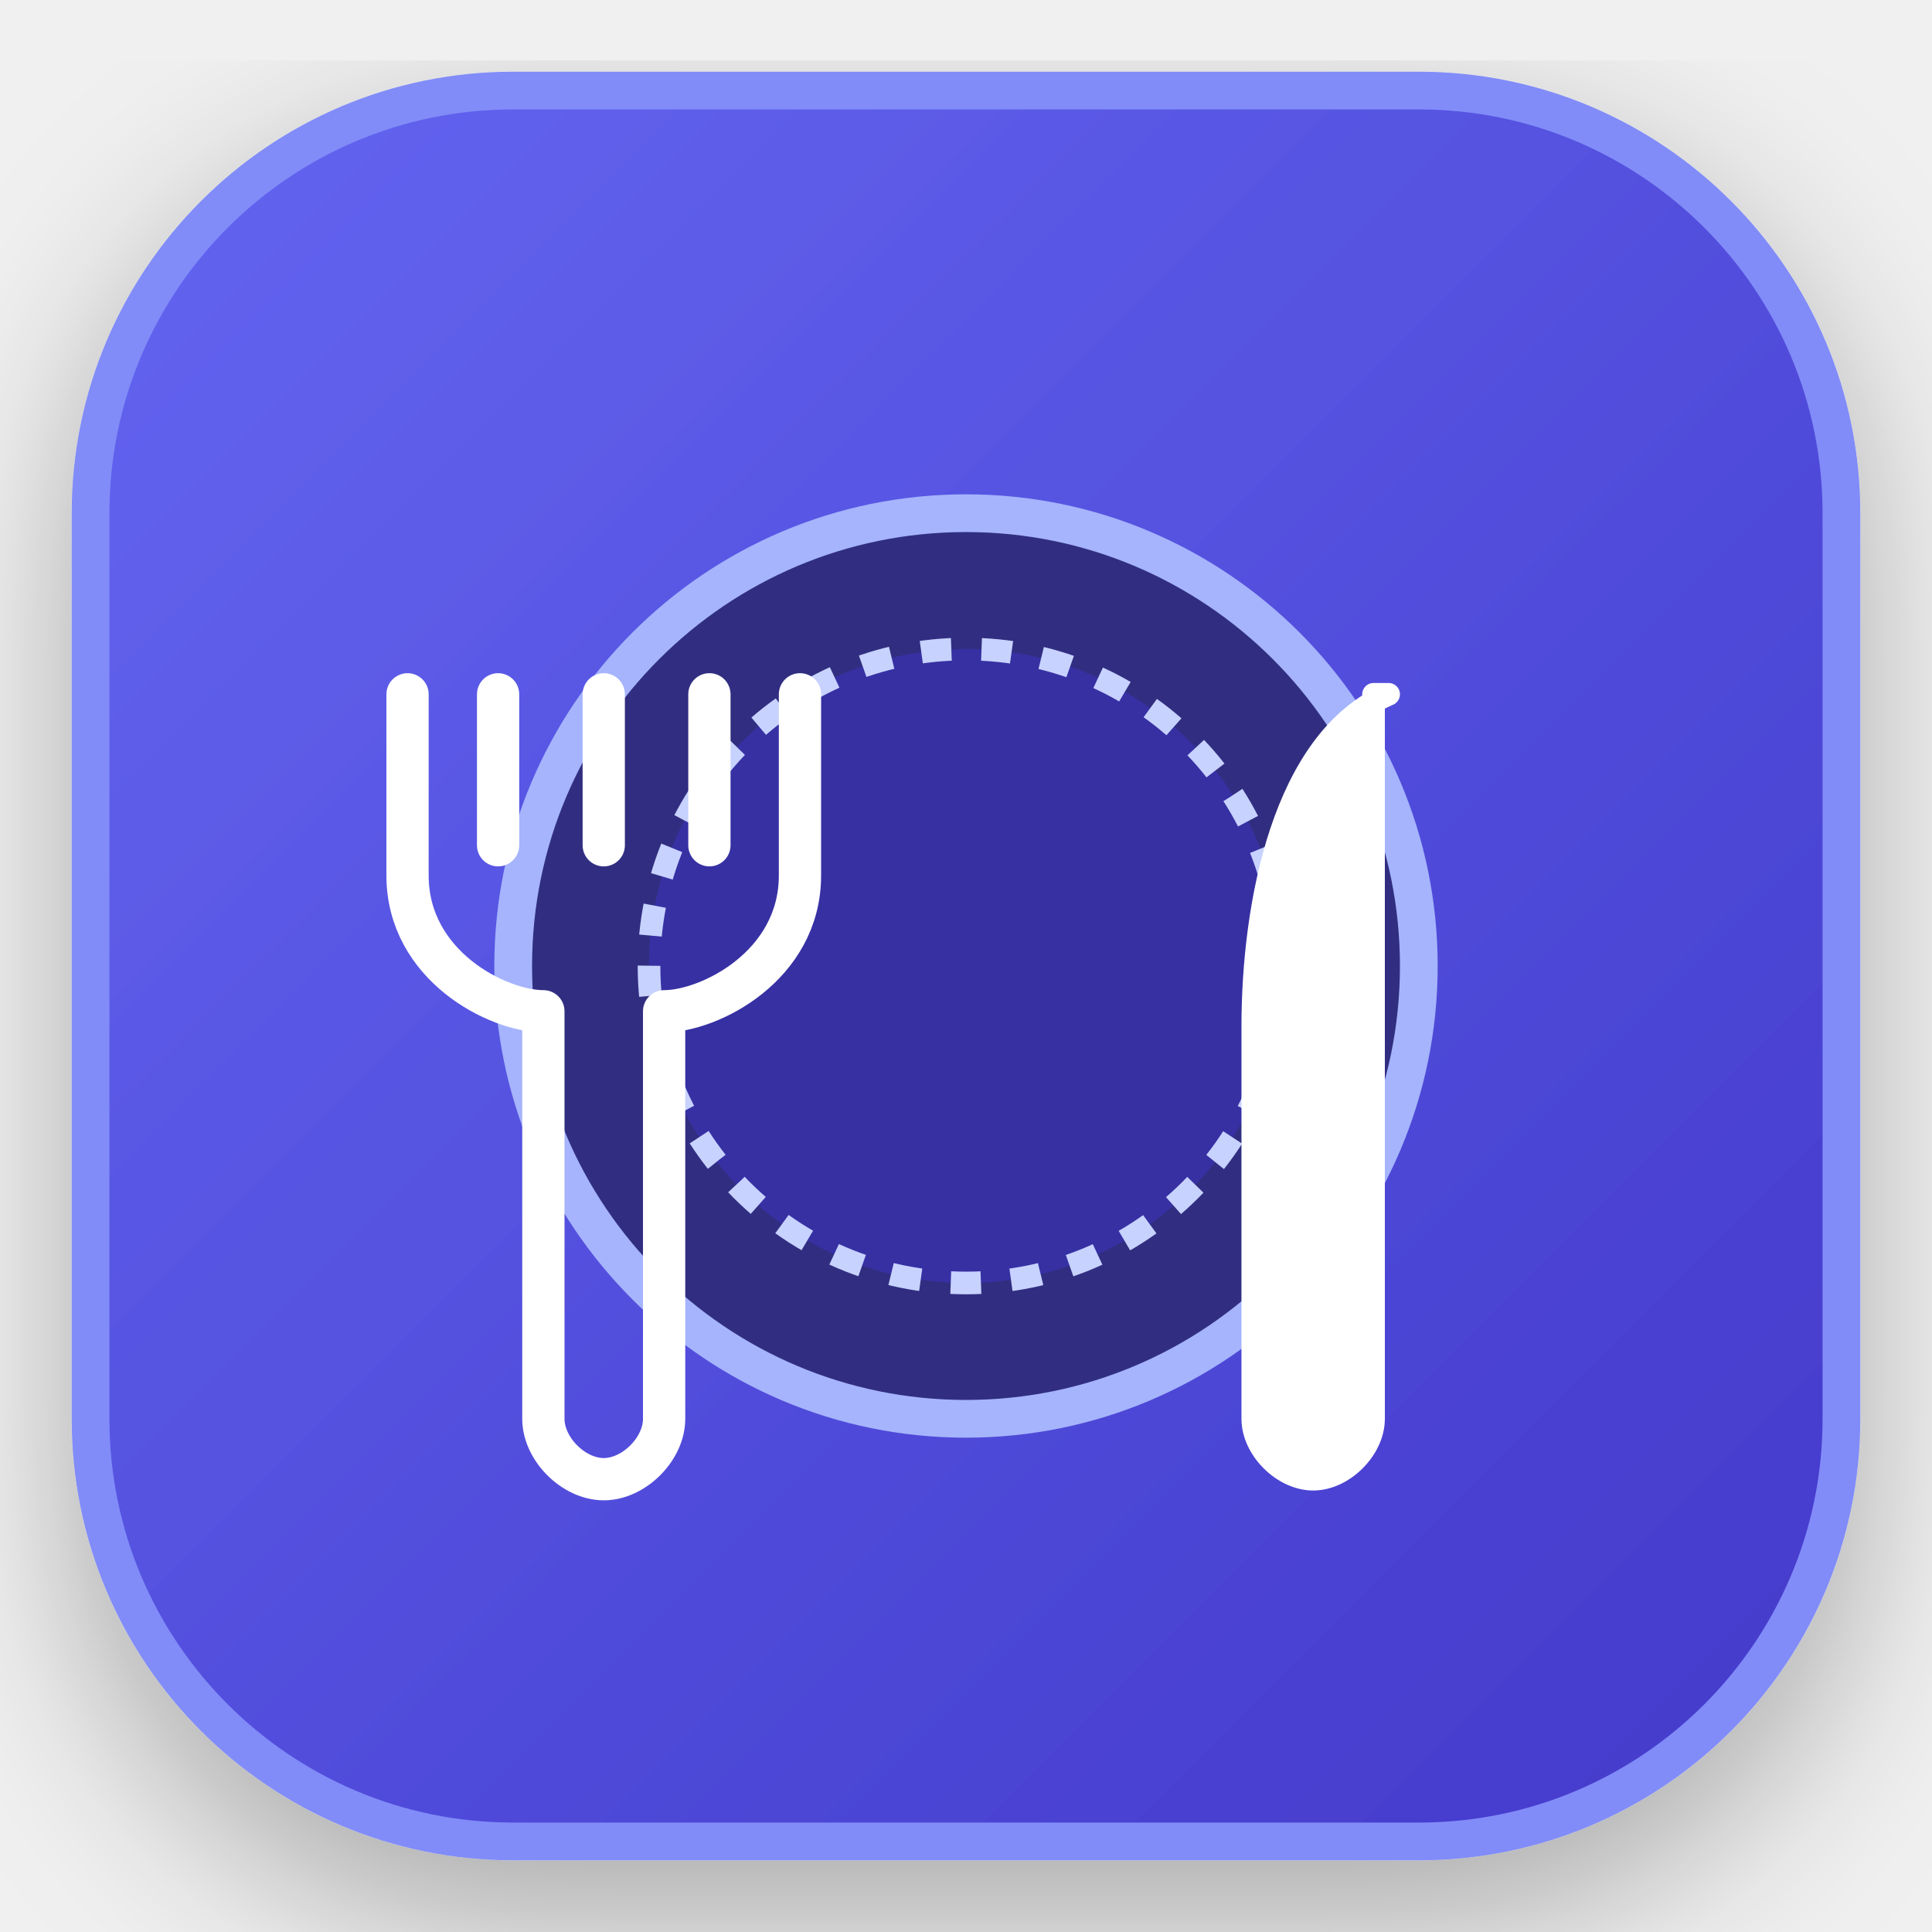
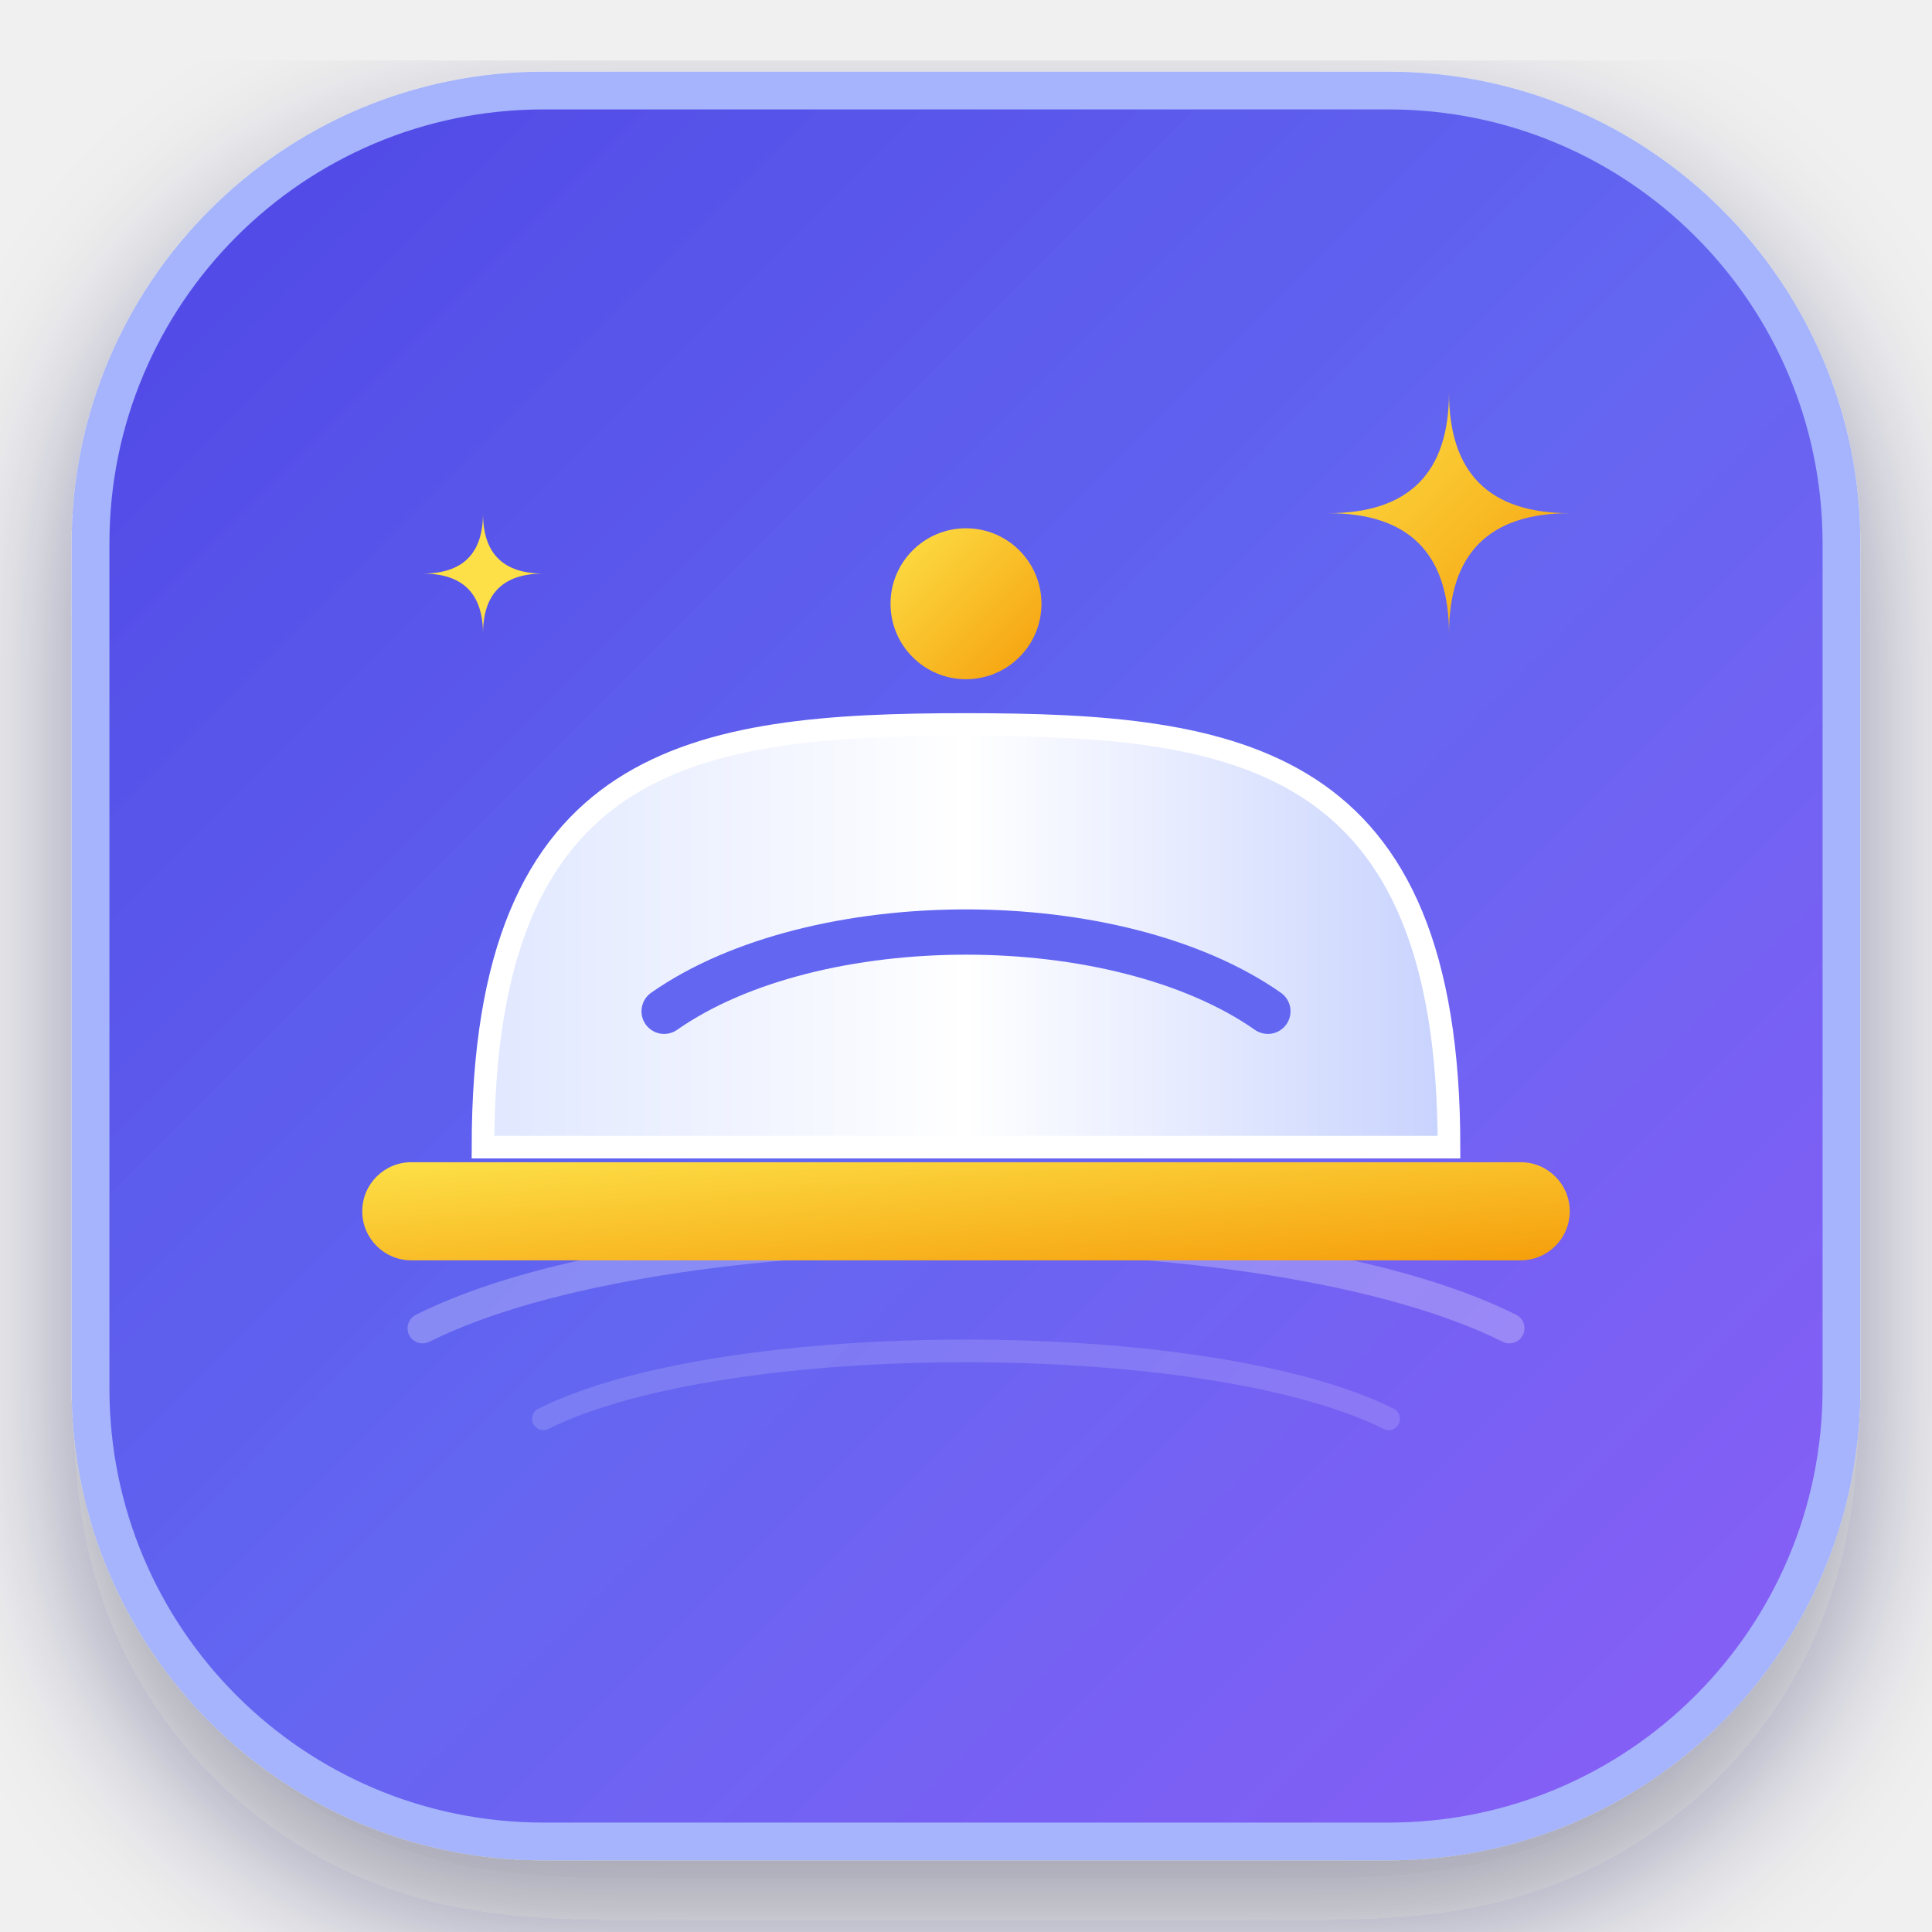
<svg xmlns="http://www.w3.org/2000/svg" viewBox="0 0 128 128" width="128" height="128">
  <defs>
-     <linearGradient id="dfGrad" x1="0%" y1="0%" x2="100%" y2="100%">
-       <stop offset="0%" stop-color="#6366F1" />
-       <stop offset="100%" stop-color="#4338CA" />
+     <linearGradient id="bgGrad" x1="0%" y1="0%" x2="100%" y2="100%">
+       <stop offset="0%" stop-color="#4F46E5" />
+       <stop offset="50%" stop-color="#6366F1" />
+       <stop offset="100%" stop-color="#8B5CF6" />
    </linearGradient>
-     <filter id="shadow" x="-20%" y="-20%" width="140%" height="140%">
-       <feDropShadow dx="0" dy="4" stdDeviation="6" flood-color="#000000" flood-opacity="0.3" />
+     <linearGradient id="goldGrad" x1="0%" y1="0%" x2="100%" y2="100%">
+       <stop offset="0%" stop-color="#FDE047" />
+       <stop offset="100%" stop-color="#F59E0B" />
+     </linearGradient>
+     <linearGradient id="platterGrad" x1="0%" y1="0%" x2="100%" y2="0%">
+       <stop offset="0%" stop-color="#E0E7FF" />
+       <stop offset="50%" stop-color="#FFFFFF" />
+       <stop offset="100%" stop-color="#C7D2FE" />
+     </linearGradient>
+     <filter id="glow" x="-20%" y="-20%" width="140%" height="140%">
+       <feDropShadow dx="0" dy="4" stdDeviation="5" flood-color="#1E1B4B" flood-opacity="0.4" />
    </filter>
  </defs>
-   <rect x="6" y="6" width="116" height="116" rx="28" fill="url(#dfGrad)" stroke="#818CF8" stroke-width="2.5" filter="url(#shadow)" />
-   <circle cx="64" cy="64" r="30" fill="#312E81" stroke="#A5B4FC" stroke-width="2.5" />
-   <circle cx="64" cy="64" r="21" fill="#3730A3" stroke="#C7D2FE" stroke-width="1.5" stroke-dasharray="2,2" />
-   <path d="M 27 46 L 27 58 C 27 64 33 67 36 67 L 36 94 C 36 96 38 98 40 98 C 42 98 44 96 44 94 L 44 67 C 47 67 53 64 53 58 L 53 46 M 33 46 L 33 56 M 40 46 L 40 56 M 47 46 L 47 56" fill="none" stroke="#FFFFFF" stroke-width="2.8" stroke-linecap="round" stroke-linejoin="round" />
-   <path d="M 92 46 C 85 49 83 60 83 68 L 83 94 C 83 96 85 98 87 98 C 89 98 91 96 91 94 L 91 46 Z" fill="#FFFFFF" stroke="#FFFFFF" stroke-width="1.5" stroke-linejoin="round" />
+   <rect x="6" y="6" width="116" height="116" rx="30" fill="url(#bgGrad)" stroke="#A5B4FC" stroke-width="2.5" filter="url(#glow)" />
+   <path d="M 28 88 C 44 80 84 80 100 88" stroke="rgba(255,255,255,0.25)" stroke-width="2" stroke-linecap="round" fill="none" />
+   <path d="M 36 94 C 48 88 80 88 92 94" stroke="rgba(255,255,255,0.15)" stroke-width="1.5" stroke-linecap="round" fill="none" />
+   <circle cx="64" cy="40" r="5" fill="url(#goldGrad)" />
+   <path d="M 64 45 L 64 48" stroke="url(#goldGrad)" stroke-width="3" stroke-linecap="round" />
+   <path d="M 32 76 C 32 50 46 48 64 48 C 82 48 96 50 96 76 Z" fill="url(#platterGrad)" stroke="#FFFFFF" stroke-width="1.5" />
+   <rect x="24" y="77" width="80" height="6.5" rx="3.25" fill="url(#goldGrad)" />
+   <path d="M 44 67 C 54 60 74 60 84 67" stroke="#6366F1" stroke-width="3" stroke-linecap="round" fill="none" />
+   <path d="M 96 26 Q 96 34 104 34 Q 96 34 96 42 Q 96 34 88 34 Q 96 34 96 26 Z" fill="url(#goldGrad)" />
+   <path d="M 32 34 Q 32 38 36 38 Q 32 38 32 42 Q 32 38 28 38 Q 32 38 32 34 Z" fill="#FDE047" />
</svg>
